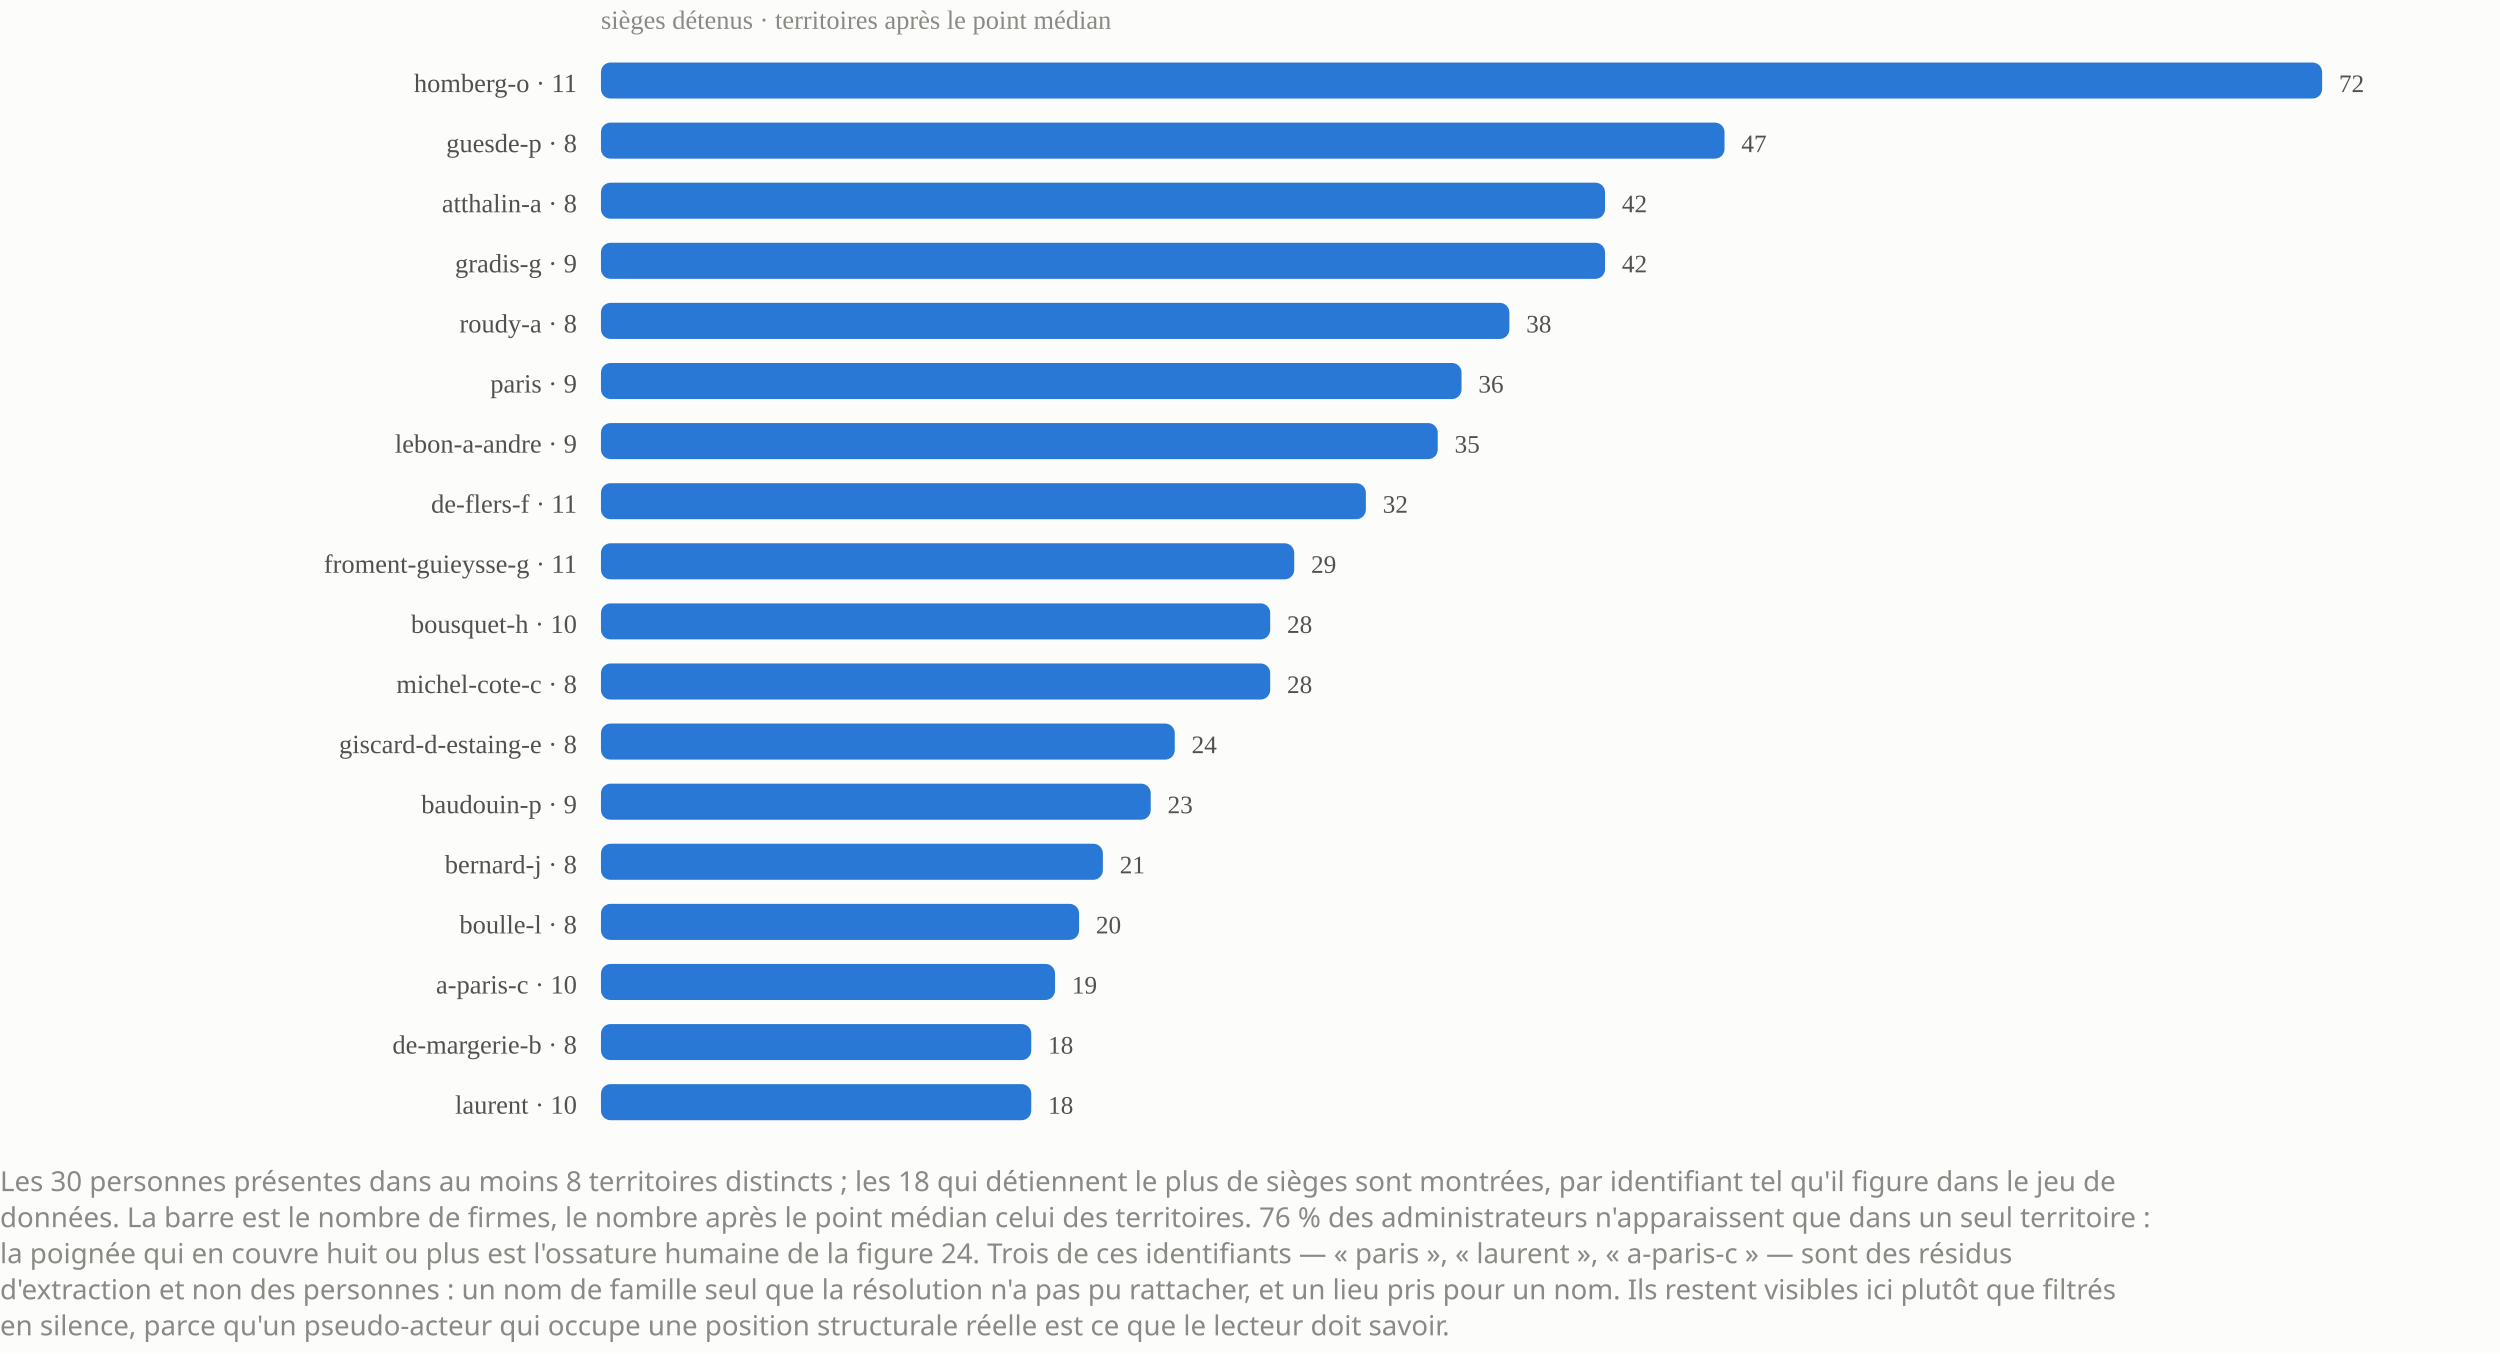
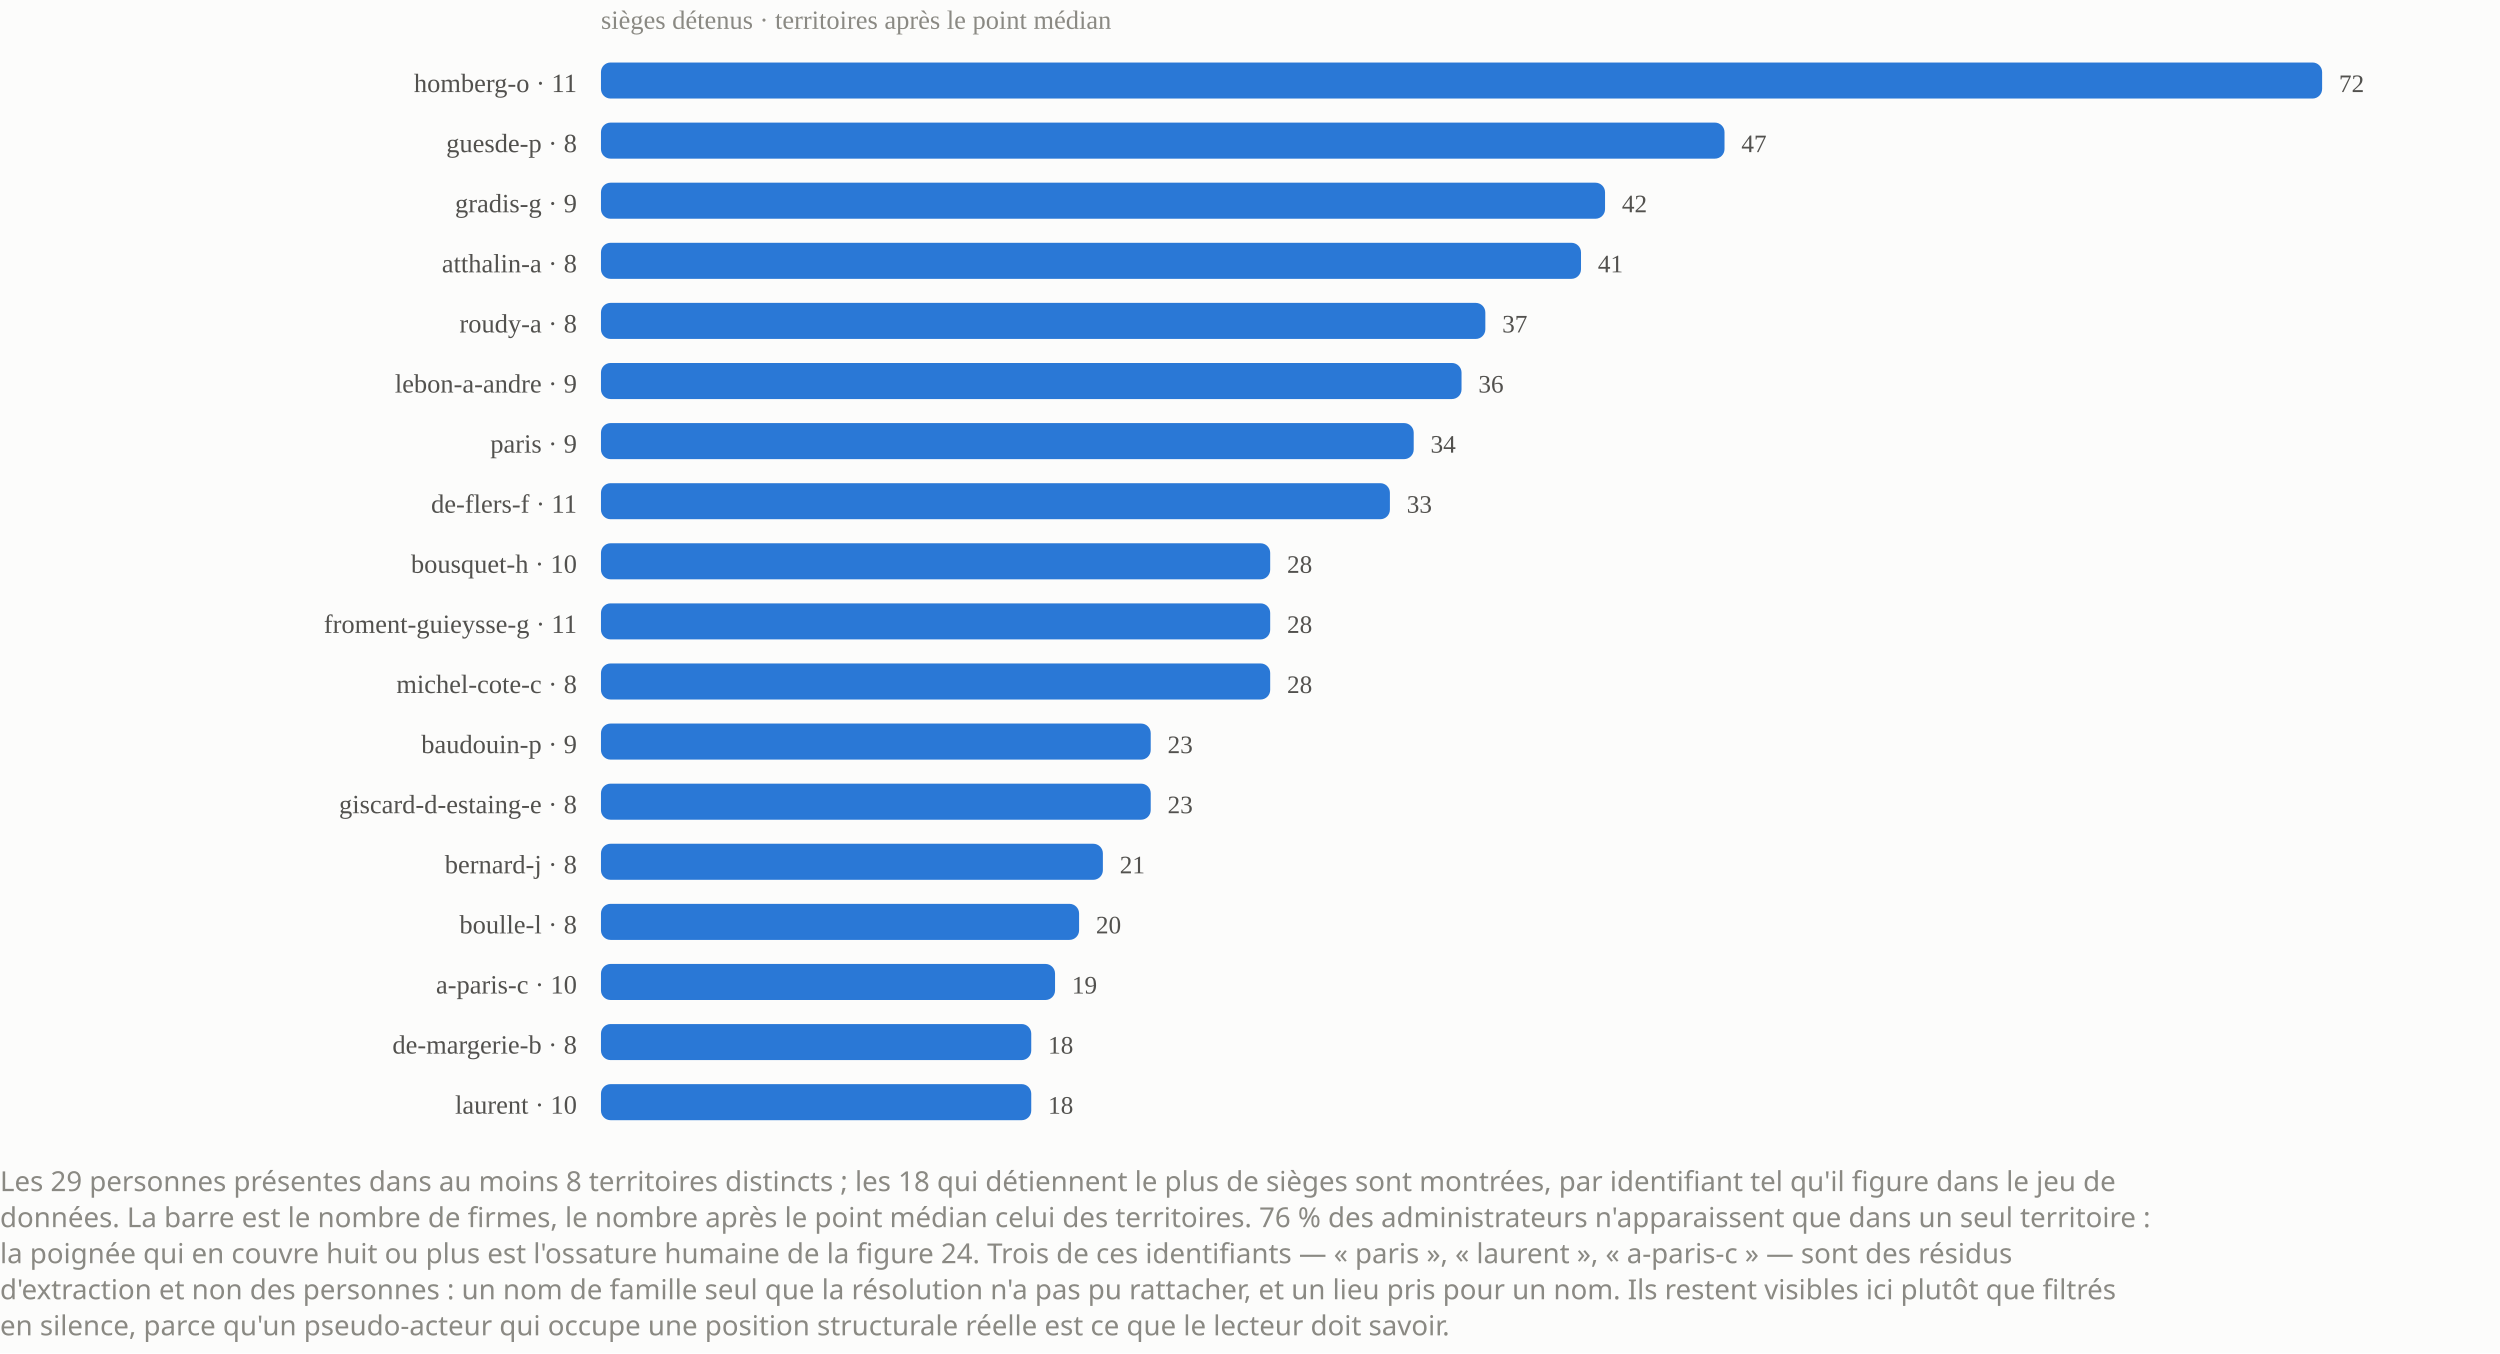
<svg xmlns="http://www.w3.org/2000/svg" viewBox="0 0 1040 563" width="1040" height="563" role="img" aria-label="Portée individuelle : sièges de ceux qui couvrent 8 territoires ou plus">
  <rect width="1040" height="563" fill="#fcfcfb" />
  <text x="250.0" y="12.0" text-anchor="start" font-size="11.0" fill="#8a8983">sièges détenus · territoires après le point médian</text>
  <g class="mk">
    <text x="240.0" y="38.3" text-anchor="end" font-size="11.0" fill="#52514e">homberg-o · 11</text>
    <rect x="250.0" y="26.0" width="716.0" height="15.0" rx="4" fill="#2a78d6" />
    <text x="973.0" y="38.3" text-anchor="start" font-size="10.5" fill="#52514e">72</text>
  </g>
  <g class="mk">
    <text x="240.0" y="63.3" text-anchor="end" font-size="11.0" fill="#52514e">guesde-p · 8</text>
    <rect x="250.0" y="51.0" width="467.4" height="15.0" rx="4" fill="#2a78d6" />
    <text x="724.4" y="63.3" text-anchor="start" font-size="10.5" fill="#52514e">47</text>
  </g>
  <g class="mk">
-     <text x="240.0" y="88.3" text-anchor="end" font-size="11.0" fill="#52514e">atthalin-a · 8</text>
+     <text x="240.0" y="88.3" text-anchor="end" font-size="11.0" fill="#52514e">gradis-g · 9</text>
    <rect x="250.0" y="76.0" width="417.7" height="15.0" rx="4" fill="#2a78d6" />
    <text x="674.7" y="88.3" text-anchor="start" font-size="10.5" fill="#52514e">42</text>
  </g>
  <g class="mk">
-     <text x="240.0" y="113.3" text-anchor="end" font-size="11.0" fill="#52514e">gradis-g · 9</text>
-     <rect x="250.0" y="101.0" width="417.7" height="15.0" rx="4" fill="#2a78d6" />
-     <text x="674.7" y="113.3" text-anchor="start" font-size="10.5" fill="#52514e">42</text>
+     <text x="240.0" y="113.3" text-anchor="end" font-size="11.0" fill="#52514e">atthalin-a · 8</text>
+     <rect x="250.0" y="101.0" width="407.7" height="15.0" rx="4" fill="#2a78d6" />
+     <text x="664.7" y="113.3" text-anchor="start" font-size="10.5" fill="#52514e">41</text>
  </g>
  <g class="mk">
    <text x="240.0" y="138.3" text-anchor="end" font-size="11.0" fill="#52514e">roudy-a · 8</text>
-     <rect x="250.0" y="126.0" width="377.9" height="15.0" rx="4" fill="#2a78d6" />
-     <text x="634.9" y="138.3" text-anchor="start" font-size="10.5" fill="#52514e">38</text>
+     <rect x="250.0" y="126.0" width="367.9" height="15.0" rx="4" fill="#2a78d6" />
+     <text x="624.9" y="138.3" text-anchor="start" font-size="10.5" fill="#52514e">37</text>
  </g>
  <g class="mk">
-     <text x="240.0" y="163.3" text-anchor="end" font-size="11.0" fill="#52514e">paris · 9</text>
+     <text x="240.0" y="163.3" text-anchor="end" font-size="11.0" fill="#52514e">lebon-a-andre · 9</text>
    <rect x="250.0" y="151.0" width="358.0" height="15.0" rx="4" fill="#2a78d6" />
    <text x="615.0" y="163.3" text-anchor="start" font-size="10.5" fill="#52514e">36</text>
  </g>
  <g class="mk">
-     <text x="240.0" y="188.3" text-anchor="end" font-size="11.0" fill="#52514e">lebon-a-andre · 9</text>
-     <rect x="250.0" y="176.0" width="348.1" height="15.0" rx="4" fill="#2a78d6" />
-     <text x="605.1" y="188.3" text-anchor="start" font-size="10.5" fill="#52514e">35</text>
+     <text x="240.0" y="188.3" text-anchor="end" font-size="11.0" fill="#52514e">paris · 9</text>
+     <rect x="250.0" y="176.0" width="338.1" height="15.0" rx="4" fill="#2a78d6" />
+     <text x="595.1" y="188.3" text-anchor="start" font-size="10.5" fill="#52514e">34</text>
  </g>
  <g class="mk">
    <text x="240.0" y="213.3" text-anchor="end" font-size="11.0" fill="#52514e">de-flers-f · 11</text>
-     <rect x="250.0" y="201.0" width="318.2" height="15.0" rx="4" fill="#2a78d6" />
-     <text x="575.2" y="213.3" text-anchor="start" font-size="10.5" fill="#52514e">32</text>
+     <rect x="250.0" y="201.0" width="328.2" height="15.0" rx="4" fill="#2a78d6" />
+     <text x="585.2" y="213.3" text-anchor="start" font-size="10.5" fill="#52514e">33</text>
  </g>
  <g class="mk">
-     <text x="240.0" y="238.3" text-anchor="end" font-size="11.0" fill="#52514e">froment-guieysse-g · 11</text>
-     <rect x="250.0" y="226.0" width="288.4" height="15.0" rx="4" fill="#2a78d6" />
-     <text x="545.4" y="238.3" text-anchor="start" font-size="10.5" fill="#52514e">29</text>
+     <text x="240.0" y="238.3" text-anchor="end" font-size="11.0" fill="#52514e">bousquet-h · 10</text>
+     <rect x="250.0" y="226.0" width="278.4" height="15.0" rx="4" fill="#2a78d6" />
+     <text x="535.4" y="238.3" text-anchor="start" font-size="10.5" fill="#52514e">28</text>
  </g>
  <g class="mk">
-     <text x="240.0" y="263.3" text-anchor="end" font-size="11.0" fill="#52514e">bousquet-h · 10</text>
+     <text x="240.0" y="263.3" text-anchor="end" font-size="11.0" fill="#52514e">froment-guieysse-g · 11</text>
    <rect x="250.0" y="251.0" width="278.4" height="15.0" rx="4" fill="#2a78d6" />
    <text x="535.4" y="263.3" text-anchor="start" font-size="10.5" fill="#52514e">28</text>
  </g>
  <g class="mk">
    <text x="240.0" y="288.3" text-anchor="end" font-size="11.0" fill="#52514e">michel-cote-c · 8</text>
    <rect x="250.0" y="276.0" width="278.4" height="15.0" rx="4" fill="#2a78d6" />
    <text x="535.4" y="288.3" text-anchor="start" font-size="10.5" fill="#52514e">28</text>
  </g>
  <g class="mk">
-     <text x="240.0" y="313.3" text-anchor="end" font-size="11.0" fill="#52514e">giscard-d-estaing-e · 8</text>
-     <rect x="250.0" y="301.0" width="238.7" height="15.0" rx="4" fill="#2a78d6" />
-     <text x="495.7" y="313.3" text-anchor="start" font-size="10.5" fill="#52514e">24</text>
+     <text x="240.0" y="313.3" text-anchor="end" font-size="11.0" fill="#52514e">baudouin-p · 9</text>
+     <rect x="250.0" y="301.0" width="228.7" height="15.0" rx="4" fill="#2a78d6" />
+     <text x="485.7" y="313.3" text-anchor="start" font-size="10.5" fill="#52514e">23</text>
  </g>
  <g class="mk">
-     <text x="240.0" y="338.3" text-anchor="end" font-size="11.0" fill="#52514e">baudouin-p · 9</text>
+     <text x="240.0" y="338.3" text-anchor="end" font-size="11.0" fill="#52514e">giscard-d-estaing-e · 8</text>
    <rect x="250.0" y="326.0" width="228.7" height="15.0" rx="4" fill="#2a78d6" />
    <text x="485.7" y="338.3" text-anchor="start" font-size="10.5" fill="#52514e">23</text>
  </g>
  <g class="mk">
    <text x="240.0" y="363.3" text-anchor="end" font-size="11.0" fill="#52514e">bernard-j · 8</text>
    <rect x="250.0" y="351.0" width="208.8" height="15.0" rx="4" fill="#2a78d6" />
    <text x="465.8" y="363.3" text-anchor="start" font-size="10.5" fill="#52514e">21</text>
  </g>
  <g class="mk">
    <text x="240.0" y="388.3" text-anchor="end" font-size="11.0" fill="#52514e">boulle-l · 8</text>
    <rect x="250.0" y="376.0" width="198.9" height="15.0" rx="4" fill="#2a78d6" />
    <text x="455.9" y="388.3" text-anchor="start" font-size="10.5" fill="#52514e">20</text>
  </g>
  <g class="mk">
    <text x="240.0" y="413.3" text-anchor="end" font-size="11.0" fill="#52514e">a-paris-c · 10</text>
    <rect x="250.0" y="401.0" width="188.9" height="15.0" rx="4" fill="#2a78d6" />
    <text x="445.9" y="413.3" text-anchor="start" font-size="10.5" fill="#52514e">19</text>
  </g>
  <g class="mk">
    <text x="240.0" y="438.3" text-anchor="end" font-size="11.0" fill="#52514e">de-margerie-b · 8</text>
    <rect x="250.0" y="426.0" width="179.0" height="15.0" rx="4" fill="#2a78d6" />
    <text x="436.0" y="438.3" text-anchor="start" font-size="10.5" fill="#52514e">18</text>
  </g>
  <g class="mk">
    <text x="240.0" y="463.3" text-anchor="end" font-size="11.0" fill="#52514e">laurent · 10</text>
    <rect x="250.0" y="451.0" width="179.0" height="15.0" rx="4" fill="#2a78d6" />
    <text x="436.0" y="463.3" text-anchor="start" font-size="10.5" fill="#52514e">18</text>
  </g>
  <g font-size="11.5" font-family="ui-sans-serif,system-ui,sans-serif" fill="#8a8983">
-     <text x="0" y="495.5">Les 30 personnes présentes dans au moins 8 territoires distincts ; les 18 qui détiennent le plus de sièges sont montrées, par identifiant tel qu'il figure dans le jeu de</text>
+     <text x="0" y="495.5">Les 29 personnes présentes dans au moins 8 territoires distincts ; les 18 qui détiennent le plus de sièges sont montrées, par identifiant tel qu'il figure dans le jeu de</text>
    <text x="0" y="510.5">données. La barre est le nombre de firmes, le nombre après le point médian celui des territoires. 76 % des administrateurs n'apparaissent que dans un seul territoire :</text>
    <text x="0" y="525.5">la poignée qui en couvre huit ou plus est l'ossature humaine de la figure 24. Trois de ces identifiants — « paris », « laurent », « a-paris-c » — sont des résidus</text>
    <text x="0" y="540.5">d'extraction et non des personnes : un nom de famille seul que la résolution n'a pas pu rattacher, et un lieu pris pour un nom. Ils restent visibles ici plutôt que filtrés</text>
    <text x="0" y="555.5">en silence, parce qu'un pseudo-acteur qui occupe une position structurale réelle est ce que le lecteur doit savoir.</text>
  </g>
</svg>
